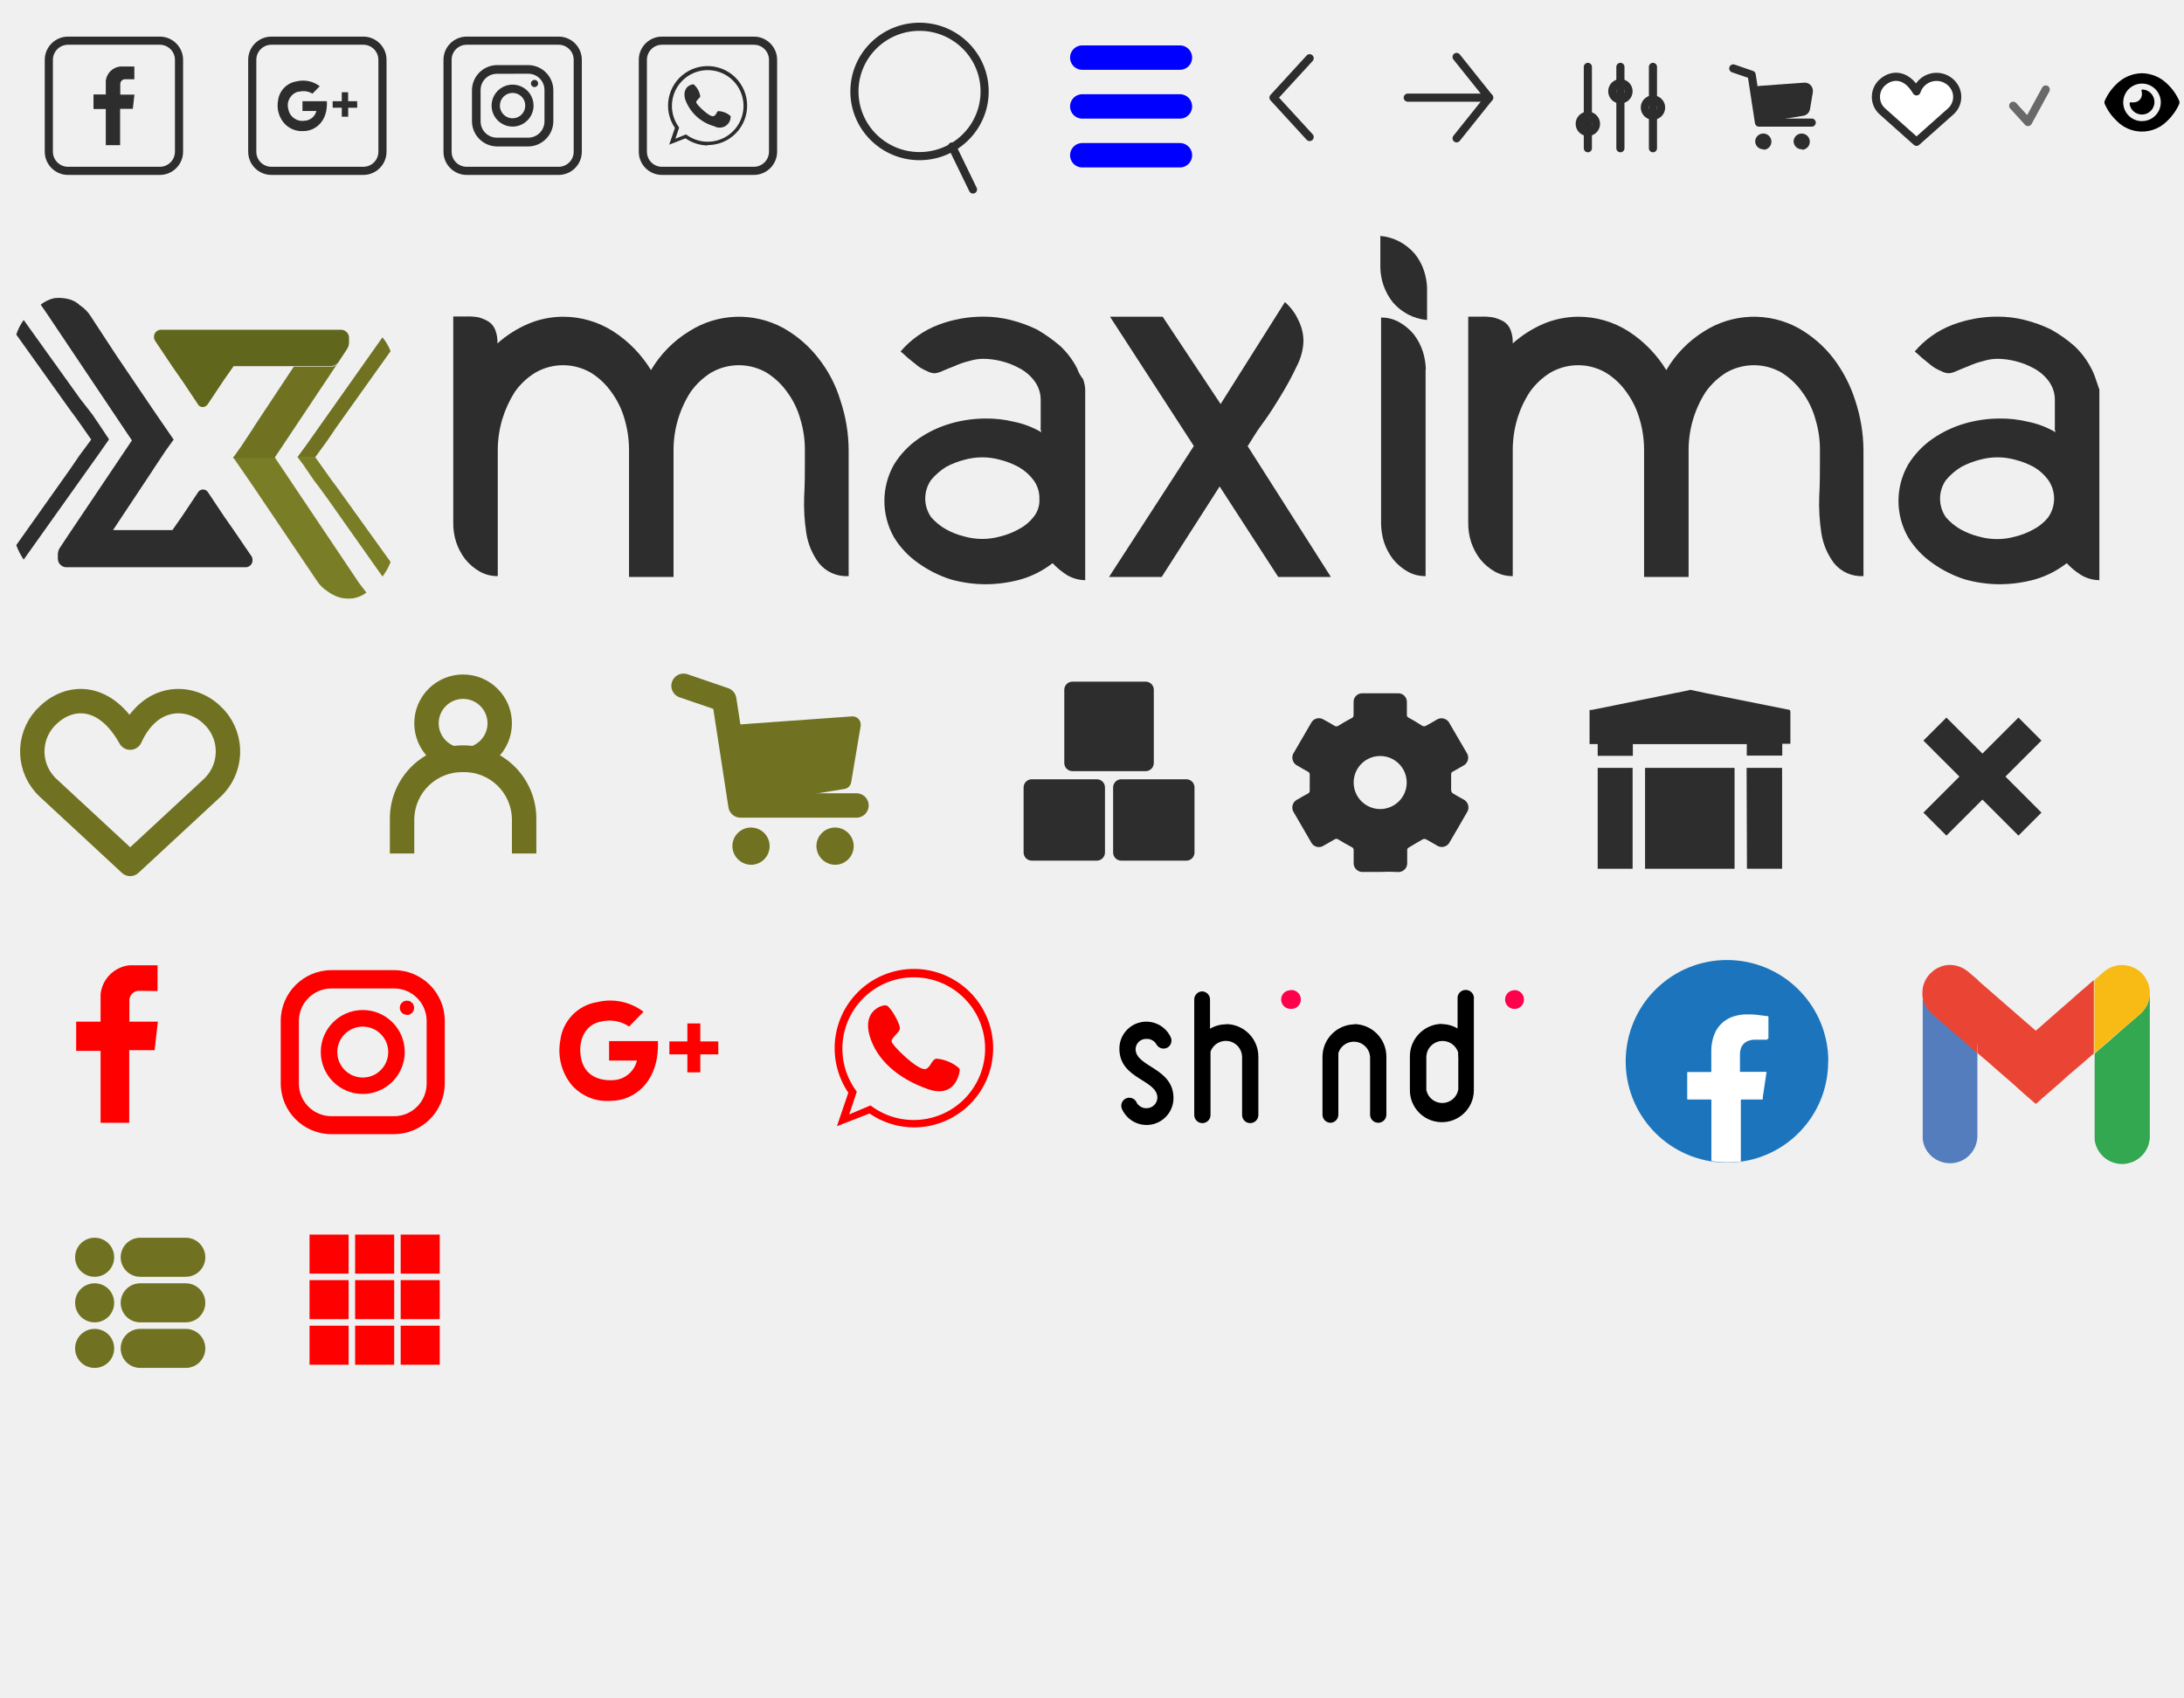
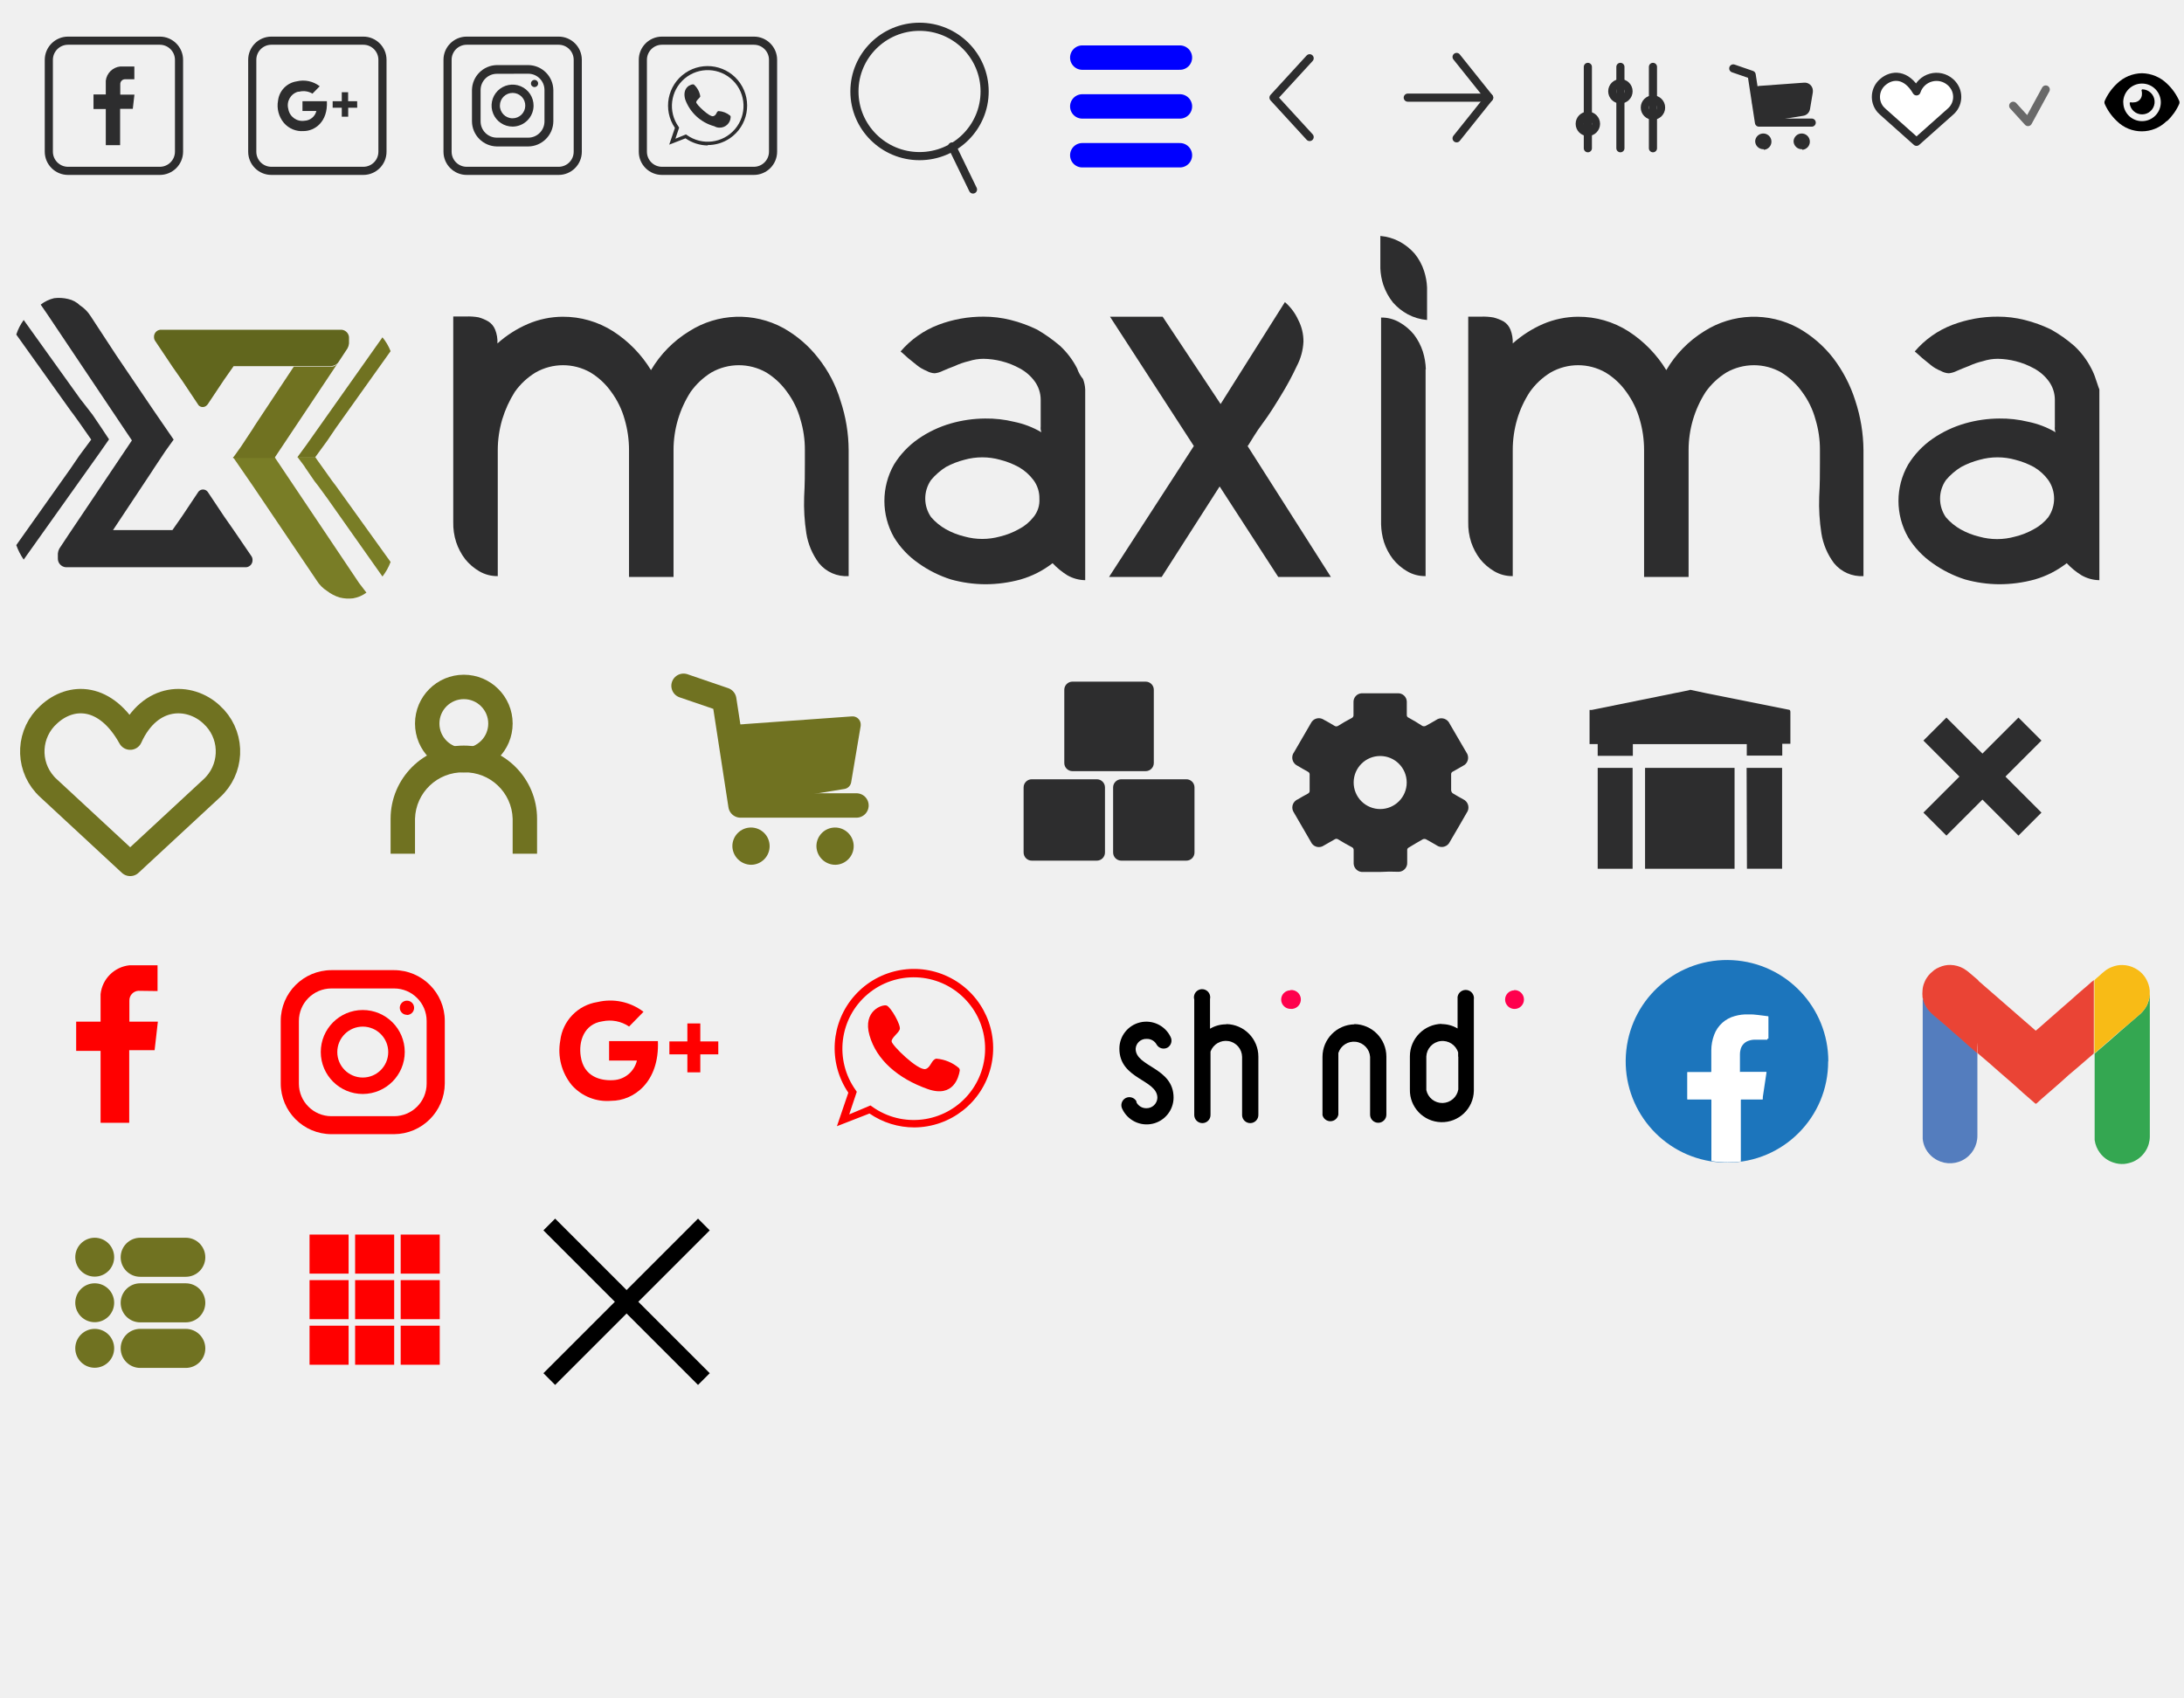
<svg xmlns="http://www.w3.org/2000/svg" id="Layer_1" data-name="Layer 1" width="268.39" height="208.61" viewBox="0 0 268.39 208.61">
  <defs>
    <style>
      .cls-1, .cls-11 {
        fill: #fff;
      }

      .cls-10, .cls-14, .cls-15, .cls-2, .cls-3, .cls-8, .cls-9 {
        fill: none;
      }

      .cls-11, .cls-14, .cls-3 {
        stroke: #2d2d2e;
      }

      .cls-10, .cls-11, .cls-15, .cls-3, .cls-9 {
        stroke-linecap: round;
      }

      .cls-11, .cls-15, .cls-3, .cls-8, .cls-9 {
        stroke-linejoin: round;
      }

      .cls-4 {
        fill: #2d2d2e;
      }

      .cls-5 {
        fill: #61661d;
      }

      .cls-6 {
        fill: #797d26;
      }

      .cls-7 {
        fill: #707221;
      }

      .cls-8, .cls-9 {
        stroke: #707221;
      }

      .cls-10, .cls-8, .cls-9 {
        stroke-width: 3px;
      }

      .cls-10 {
        stroke: blue;
      }

      .cls-12 {
        fill: red;
      }

      .cls-13 {
        fill: #fc0000;
      }

      .cls-14 {
        stroke-width: 4px;
      }

      .cls-15 {
        stroke: #696969;
      }

      .cls-16 {
        fill: #1c75bc;
      }

      .cls-17 {
        fill: #ea4435;
      }

      .cls-18 {
        fill: #34a751;
      }

      .cls-19 {
        fill: #547dbe;
      }

      .cls-20 {
        fill: #f8bb16;
      }

      .cls-21 {
+         clip-path: url(#clip-path);
+       }
+ 
+       .cls-22, .cls-23 {
+         fill-rule: evenodd;
+       }
+ 
+       .cls-23 {
+         fill: #ff004d;
+       }
+ 
+       .cls-24 {
        mask: url(#mask);
      }
- 
-       .cls-22 {
-         clip-path: url(#clip-path);
-       }
- 
-       .cls-23, .cls-24 {
-         fill-rule: evenodd;
-       }
- 
-       .cls-24 {
-         fill: #ff004d;
-       }
    </style>
-     <mask id="mask" x="44.91" y="88.9" width="24" height="19" maskUnits="userSpaceOnUse">
+     <clipPath id="clip-path">
+       <rect class="cls-2" x="137.39" y="121.51" width="50" height="16.89" />
+     </clipPath>
+     <mask id="mask" x="45" y="88.93" width="24" height="19" maskUnits="userSpaceOnUse">
      <g id="path-2-inside-1_323_9609" data-name="path-2-inside-1 323 9609">
-         <path class="cls-1" d="M47.91,104.9v-4.29a9,9,0,0,1,18,0v4.29" />
+         <path class="cls-1" d="M48,104.93v-4.29a9,9,0,0,1,18,0v4.29" />
      </g>
    </mask>
-     <clipPath id="clip-path">
-       <rect id="SVGID" class="cls-2" x="137.39" y="121.51" width="50" height="16.89" />
-     </clipPath>
  </defs>
  <g id="facebook-icon">
    <path id="Vector" class="cls-3" d="M19.64,21H8.36A2.36,2.36,0,0,1,6,18.64H6V7.36A2.36,2.36,0,0,1,8.36,5H19.64A2.36,2.36,0,0,1,22,7.36h0V18.65A2.36,2.36,0,0,1,19.64,21Z" />
    <path id="Vector_2" data-name="Vector 2" class="cls-4" d="M16.51,9.75V8.17H14.79A2,2,0,0,0,13,9.92v1.69H11.49V13.4H13v4.44h1.76V13.38h1.56l.2-1.75H14.78V10.35a.59.59,0,0,1,.57-.61h1.16Z" />
  </g>
  <g id="gmail-icon">
    <path id="Vector-2" class="cls-3" d="M44.65,21H33.36A2.35,2.35,0,0,1,31,18.66h0V7.36A2.35,2.35,0,0,1,33.34,5h11.3A2.35,2.35,0,0,1,47,7.34h0v11.3A2.35,2.35,0,0,1,44.66,21h0Z" />
    <path id="Vector_2-2" data-name="Vector 2-2" class="cls-4" d="M38.4,11.51l.89-.91a3.33,3.33,0,0,0-2.83-.6,2.71,2.71,0,0,0-2.29,2.36,3.33,3.33,0,0,0,.72,2.75,2.9,2.9,0,0,0,2.42,1c1.36,0,3-1.12,2.86-3.67h-3v1.2h1.71a1.56,1.56,0,0,1-1.45,1.2,1.75,1.75,0,0,1-2-1.44h0a1.73,1.73,0,0,1,1.2-2.13h.13A2.14,2.14,0,0,1,38.4,11.51Z" />
    <path id="Vector_3" data-name="Vector 3" class="cls-4" d="M43.89,12.44H42.78v-1.1H42v1.1H40.88v.8H42v1.1h.79v-1.1H43.9Z" />
  </g>
  <g id="instagram-icon">
    <path id="Vector-3" class="cls-3" d="M68.64,21H57.36A2.35,2.35,0,0,1,55,18.66h0V7.36A2.35,2.35,0,0,1,57.34,5h11.3A2.35,2.35,0,0,1,71,7.34h0v11.3A2.35,2.35,0,0,1,68.66,21h0Z" />
    <path id="Vector_2-3" data-name="Vector 2-3" class="cls-4" d="M64.91,18H61.06A3.11,3.11,0,0,1,58,14.91V11.06A3.11,3.11,0,0,1,61.06,8h3.85A3.11,3.11,0,0,1,68,11.06v3.85A3.12,3.12,0,0,1,64.91,18ZM61.06,9.07a2,2,0,0,0-2,2v3.85a2,2,0,0,0,2,2h3.85a2,2,0,0,0,2-2V11.06a2,2,0,0,0-2-2Z" />
    <path id="Vector_3-2" data-name="Vector 3-2" class="cls-4" d="M63,15.56A2.58,2.58,0,1,1,65.57,13v0h0A2.59,2.59,0,0,1,63,15.56Zm0-4.14A1.56,1.56,0,1,0,64.55,13,1.55,1.55,0,0,0,63,11.42Z" />
    <path id="Vector_4" data-name="Vector 4" class="cls-4" d="M65.69,10.7a.44.44,0,1,0-.44-.44.43.43,0,0,0,.42.44h0Z" />
  </g>
  <g>
    <path id="Vector-4" class="cls-3" d="M92.64,21H81.36A2.35,2.35,0,0,1,79,18.66h0V7.36A2.35,2.35,0,0,1,81.34,5h11.3A2.35,2.35,0,0,1,95,7.34h0v11.3A2.36,2.36,0,0,1,92.64,21Z" />
    <path id="Vector_2-4" data-name="Vector 2-4" class="cls-4" d="M87,17.88A4.87,4.87,0,0,1,84.24,17l-2,.78.7-2.06A4.86,4.86,0,1,1,89.69,17h0a4.81,4.81,0,0,1-2.75.83Zm-2.7-1.36.1.07a4.4,4.4,0,1,0-1-1l.06.09L83,17.05Z" />
  </g>
  <path id="Vector_3-3" data-name="Vector 3-3" class="cls-4" d="M89.74,14.22a.22.22,0,0,1,.05.17,1.34,1.34,0,0,1-1.38,1.3h0a1.23,1.23,0,0,1-.62-.17,5.27,5.27,0,0,1-3.59-3.31c-.42-1.52.8-1.92,1.06-1.83a2.47,2.47,0,0,1,.8,1.47c-.09.24-.51.47-.5.73s1.63,1.83,2.09,1.7.34-.57.65-.63A2.47,2.47,0,0,1,89.74,14.22Z" />
  <g id="maxima-logo">
    <path id="Vector-5" class="cls-5" d="M25.52,49.7l2-3L28.71,45h12a1.31,1.31,0,0,0,.82-.4l1.18-1.79a1.6,1.6,0,0,0,.18-.6v-.59A1,1,0,0,0,42,40.53H19.69a.86.86,0,0,0-.76.95h0v.05a.76.76,0,0,0,.11.33l2.19,3.27,1.18,1.69,2,3a.7.7,0,0,0,1,0h0Z" />
    <g id="Group">
      <path id="Vector_2-5" data-name="Vector 2-5" class="cls-6" d="M44.12,71.65,33.73,56.16H28.62l2.46,3.57,4.56,6.76,3.28,4.86a4,4,0,0,0,1.28,1.29,4.76,4.76,0,0,0,1.55.8,4.53,4.53,0,0,0,1.64.1,3.81,3.81,0,0,0,1.64-.7Z" />
      <path id="Vector_3-4" data-name="Vector 3-4" class="cls-6" d="M41.29,59.73l-.45-.59-.64-.9L39,56.56l-.27-.4H36.55l.82,1.09.19.3,1.09,1.59.46.59,1.09,1.49L47,70.86a6.84,6.84,0,0,0,1-1.79Z" />
    </g>
    <g id="Group_2" data-name="Group 2">
      <path id="Vector_4-2" data-name="Vector 4-2" class="cls-7" d="M47,41.46,37.65,54.69l-1.1,1.5h2.19l1.46-2,1.09-1.61L48,43.16A6.19,6.19,0,0,0,47,41.46Z" />
      <path id="Vector_5" data-name="Vector 5" class="cls-7" d="M40.75,45.07H36.1l-4.84,7.31-.18.3-1.46,2.21-1,1.4h5.11l7.75-11.62A.94.94,0,0,1,40.75,45.07Z" />
    </g>
    <g id="Group_3" data-name="Group 3">
      <path id="Vector_6" data-name="Vector 6" class="cls-4" d="M100.55,44a14.27,14.27,0,0,0-4.28-3.68,11.39,11.39,0,0,0-11.58.4A13.81,13.81,0,0,0,80,45.49a14.92,14.92,0,0,0-4.65-4.77,11.42,11.42,0,0,0-6.2-1.79,11,11,0,0,0-4.28.89,13.85,13.85,0,0,0-3.74,2.39,4.07,4.07,0,0,0-.28-1.69,2.11,2.11,0,0,0-.82-1A4.94,4.94,0,0,0,58.8,39a7.3,7.3,0,0,0-1.55-.1H55.7V64.16a7.45,7.45,0,0,0,.36,2.48,7.16,7.16,0,0,0,1.1,2.08,6.33,6.33,0,0,0,1.73,1.49,4.35,4.35,0,0,0,2.28.6V55.32a13.45,13.45,0,0,1,.55-3.78,13.89,13.89,0,0,1,1.54-3.37,8.59,8.59,0,0,1,2.56-2.39,6.81,6.81,0,0,1,6.74,0,8.59,8.59,0,0,1,2.56,2.39,10.35,10.35,0,0,1,1.64,3.37,13.44,13.44,0,0,1,.54,3.78V70.91h5.47V55.32a13.21,13.21,0,0,1,2.1-7.15,8.81,8.81,0,0,1,2.55-2.39,6.83,6.83,0,0,1,6.75,0,8.81,8.81,0,0,1,2.55,2.39,10.06,10.06,0,0,1,1.64,3.37,12.76,12.76,0,0,1,.55,3.78v1.59c0,1.19,0,2.58-.09,4.17a23.87,23.87,0,0,0,.27,4.47,8.26,8.26,0,0,0,1.55,3.67,4.35,4.35,0,0,0,3.65,1.59V55.32a19.49,19.49,0,0,0-1-6.06A15.65,15.65,0,0,0,100.55,44Z" />
      <path id="Vector_7" data-name="Vector 7" class="cls-4" d="M132.37,45.29a10,10,0,0,0-2.1-2.78,19.19,19.19,0,0,0-2.82-2,16.71,16.71,0,0,0-3.28-1.19,13.53,13.53,0,0,0-3.29-.4,15.54,15.54,0,0,0-5.56,1,11.49,11.49,0,0,0-4.65,3.28c.28.2.55.5.91.8l1.1.89a4.51,4.51,0,0,0,1.18.69,2.24,2.24,0,0,0,1,.3,2.9,2.9,0,0,0,1-.3c.45-.19.91-.39,1.46-.59a8.64,8.64,0,0,1,1.73-.6,5.92,5.92,0,0,1,1.82-.29,9.54,9.54,0,0,1,2.19.29,9.34,9.34,0,0,1,2.28.9,5.46,5.46,0,0,1,1.82,1.59,3.87,3.87,0,0,1,.73,2.28v3.28a1.36,1.36,0,0,0,.09.69,11,11,0,0,0-3.37-1.29,14.12,14.12,0,0,0-3.55-.4,15.73,15.73,0,0,0-4.2.6,13.72,13.72,0,0,0-4,1.89,10.67,10.67,0,0,0-3,3.17,9.07,9.07,0,0,0,0,8.94,10.59,10.59,0,0,0,3,3.18,14.29,14.29,0,0,0,4,2,16.13,16.13,0,0,0,4.2.59,16.5,16.5,0,0,0,4.37-.59,11.65,11.65,0,0,0,3.92-2,9,9,0,0,0,1.82,1.49,4.56,4.56,0,0,0,2.19.6V47.87a4.07,4.07,0,0,0-.27-1.29A4,4,0,0,1,132.37,45.29ZM127,63.56a5.48,5.48,0,0,1-1.82,1.49,8.93,8.93,0,0,1-2.28.89,8.14,8.14,0,0,1-4.38,0,8.93,8.93,0,0,1-2.28-.89,6.88,6.88,0,0,1-1.82-1.49,4,4,0,0,1,0-4.57,7.89,7.89,0,0,1,1.82-1.59,9.9,9.9,0,0,1,2.28-.89,8.14,8.14,0,0,1,4.38,0,9.9,9.9,0,0,1,2.28.89A5.94,5.94,0,0,1,127,59a3.7,3.7,0,0,1,.73,2.29A3.23,3.23,0,0,1,127,63.56Z" />
      <path id="Vector_8" data-name="Vector 8" class="cls-4" d="M153.25,54.72l.09.1c.45-.69,1-1.69,1.82-2.78s1.55-2.28,2.28-3.48A34.89,34.89,0,0,0,159.36,45a7.15,7.15,0,0,0,.82-3,5.69,5.69,0,0,0-.64-2.68,6.31,6.31,0,0,0-1.64-2.19L150,49.66l-7.12-10.73h-6.47l10.3,15.89L136.29,70.91h6.47l7.12-11.12,7.2,11.12h6.47Z" />
      <path id="Vector_9" data-name="Vector 9" class="cls-4" d="M225.27,44A14.35,14.35,0,0,0,221,40.32a11.39,11.39,0,0,0-11.58.4,13.79,13.79,0,0,0-4.65,4.77,14.92,14.92,0,0,0-4.65-4.77,11.42,11.42,0,0,0-6.2-1.79,11.13,11.13,0,0,0-4.29.89,14,14,0,0,0-3.73,2.39,4.23,4.23,0,0,0-.28-1.69,2.11,2.11,0,0,0-.82-1,5.33,5.33,0,0,0-1.27-.5,7.3,7.3,0,0,0-1.55-.1h-1.55V64.16a7.45,7.45,0,0,0,.36,2.48,7.16,7.16,0,0,0,1.1,2.08,6.33,6.33,0,0,0,1.73,1.49,4.35,4.35,0,0,0,2.28.6V55.32a13.44,13.44,0,0,1,.54-3.78A12.75,12.75,0,0,1,188,48.17a8.59,8.59,0,0,1,2.56-2.39,6.81,6.81,0,0,1,6.74,0,8.59,8.59,0,0,1,2.56,2.39,10.66,10.66,0,0,1,1.64,3.37,13.44,13.44,0,0,1,.54,3.78V70.91h5.47V55.32a13.21,13.21,0,0,1,2.1-7.15,8.81,8.81,0,0,1,2.55-2.39,6.83,6.83,0,0,1,6.75,0,8.81,8.81,0,0,1,2.55,2.39,10.06,10.06,0,0,1,1.64,3.37,12.76,12.76,0,0,1,.55,3.78v1.59c0,1.19,0,2.58-.09,4.17a23.87,23.87,0,0,0,.27,4.47,8.26,8.26,0,0,0,1.55,3.67A4.35,4.35,0,0,0,229,70.81V55.32a19.83,19.83,0,0,0-1-6.06A17.12,17.12,0,0,0,225.27,44Z" />
      <path id="Vector_10" data-name="Vector 10" class="cls-4" d="M257.54,46.58a7.32,7.32,0,0,0-.54-1.29,10,10,0,0,0-2.1-2.78,17,17,0,0,0-2.83-2,16.71,16.71,0,0,0-3.28-1.19,13.39,13.39,0,0,0-3.28-.4,15.54,15.54,0,0,0-5.56,1,11.39,11.39,0,0,0-4.65,3.28c.27.2.55.5.91.8l1.09.89a4.57,4.57,0,0,0,1.19.69,2.2,2.2,0,0,0,1,.3,2.9,2.9,0,0,0,1-.3c.45-.19.91-.39,1.45-.59a9,9,0,0,1,1.74-.6,5.92,5.92,0,0,1,1.82-.29,9.54,9.54,0,0,1,2.19.29,9.34,9.34,0,0,1,2.28.9,5.46,5.46,0,0,1,1.82,1.59,3.87,3.87,0,0,1,.73,2.28v3.28a1.36,1.36,0,0,0,.09.69,11,11,0,0,0-3.37-1.29,14.25,14.25,0,0,0-3.56-.4,15.6,15.6,0,0,0-4.19.6,13.72,13.72,0,0,0-4,1.89,10.67,10.67,0,0,0-3,3.17,9,9,0,0,0,0,8.94,10.59,10.59,0,0,0,3,3.18,14.29,14.29,0,0,0,4,2,16,16,0,0,0,4.19.59,16.63,16.63,0,0,0,4.38-.59,11.65,11.65,0,0,0,3.92-2,8.66,8.66,0,0,0,1.82,1.49,4.56,4.56,0,0,0,2.19.6V47.87C257.82,47.47,257.73,47.07,257.54,46.58Zm-5.83,17a5.82,5.82,0,0,1-1.82,1.49,8.93,8.93,0,0,1-2.28.89,8.14,8.14,0,0,1-4.38,0,8.93,8.93,0,0,1-2.28-.89,6.88,6.88,0,0,1-1.82-1.49,4,4,0,0,1,0-4.57A7.6,7.6,0,0,1,241,57.4a9.9,9.9,0,0,1,2.28-.89,8.14,8.14,0,0,1,4.38,0,9.9,9.9,0,0,1,2.28.89,5.89,5.89,0,0,1,1.77,1.6,4,4,0,0,1,0,4.57Z" />
      <path id="Vector_11" data-name="Vector 11" class="cls-4" d="M175.22,45.39a8.17,8.17,0,0,0-.37-2.19,7.13,7.13,0,0,0-1.09-2.08A6.29,6.29,0,0,0,172,39.63a4.35,4.35,0,0,0-2.28-.6V64.45a8.16,8.16,0,0,0,.36,2.19,7.16,7.16,0,0,0,1.1,2.08,6.33,6.33,0,0,0,1.73,1.49,4.35,4.35,0,0,0,2.28.6V45.39Z" />
      <path id="Vector_12" data-name="Vector 12" class="cls-4" d="M173.85,31.18A6.78,6.78,0,0,0,172,29.7a6.14,6.14,0,0,0-2.37-.7v4a7.58,7.58,0,0,0,.36,2,7.23,7.23,0,0,0,1.19,2.18A6.54,6.54,0,0,0,173,38.63a6.14,6.14,0,0,0,2.37.7v-4a7.58,7.58,0,0,0-.36-2A6.6,6.6,0,0,0,173.85,31.18Z" />
      <path id="Vector_13" data-name="Vector 13" class="cls-4" d="M28.71,65.15l-1.18-1.69-2-3a.72.72,0,0,0-1-.16.61.61,0,0,0-.16.16l-2,3-1.18,1.69h-7.3L18.7,57.9l.19-.3,1.45-2.18,1-1.39-2.46-3.58L14.31,43.7l-3.19-4.87a4.26,4.26,0,0,0-1.28-1.29,3,3,0,0,0-1.46-.79,4.8,4.8,0,0,0-1.73-.1A4.28,4.28,0,0,0,5,37.44l.82,1.19,10.39,15.5L8.47,65.65,7.29,67.43a1.6,1.6,0,0,0-.18.6v.59a1.06,1.06,0,0,0,1,1.1H30.26a.86.86,0,0,0,.77-.94v-.06h0a.76.76,0,0,0-.11-.33Z" />
      <path id="Vector_14" data-name="Vector 14" class="cls-4" d="M13.4,54l-.73-1.1-.19-.29L11.39,51l-.46-.6L9.84,49,2.91,39.33A6.43,6.43,0,0,0,2,41.12l6.66,9.33.45.6.64.89,1.18,1.69.28.4L9.75,56,8.66,57.6,2,67a7.87,7.87,0,0,0,.91,1.78l9.39-13.2Z" />
    </g>
  </g>
  <g id="search-icon">
    <ellipse class="cls-3" cx="113" cy="11.24" rx="8" ry="7.95" />
    <path class="cls-3" d="M117,18l2.57,5.29" />
  </g>
  <path id="heart" class="cls-8" d="M26,87.82c-2.71-2.52-7.56-2.56-10,2.84-3-5.4-7.28-5.36-10-2.84a6.1,6.1,0,0,0-.48,8.61,5.44,5.44,0,0,0,.48.48l10,9.27,10-9.27a6.13,6.13,0,0,0,.43-8.66h0C26.29,88.1,26.15,88,26,87.82Z" />
  <g id="cart-icon">
    <path id="Path_6" data-name="Path 6" class="cls-9" d="M84,84.29,89,86l2,13h14.25" />
    <g id="Ellipse_4" data-name="Ellipse 4">
      <path id="Vector-6" class="cls-7" d="M92.32,106.29A2.29,2.29,0,1,0,90,104,2.33,2.33,0,0,0,92.32,106.29Z" />
      <path id="Vector_2-6" data-name="Vector 2-6" class="cls-7" d="M92.32,105.51A1.51,1.51,0,1,0,90.77,104a1.52,1.52,0,0,0,1.55,1.51Z" />
    </g>
    <g id="Ellipse_4_1_2" data-name="Ellipse 4 1 2">
      <path id="Vector_3-5" data-name="Vector 3-5" class="cls-7" d="M102.69,106.29a2.29,2.29,0,1,0-2.36-2.29,2.32,2.32,0,0,0,2.35,2.29h0Z" />
      <path id="Vector_4-3" data-name="Vector 4-3" class="cls-7" d="M102.69,105.51a1.51,1.51,0,1,0-1.56-1.51,1.52,1.52,0,0,0,1.56,1.51Z" />
    </g>
    <path class="cls-7" d="M89,90.11a1,1,0,0,1,.93-1l14.77-1.06a1,1,0,0,1,1.07.92,1,1,0,0,1,0,.24l-1.17,6.94a1,1,0,0,1-.82.82L92.26,98.84a1,1,0,0,1-1-.53l-2.08-4a1,1,0,0,1-.11-.46Z" />
  </g>
  <g id="burger-menu-icon">
    <path id="bot" class="cls-10" d="M133,19.08h12" />
    <path id="mid" class="cls-10" d="M133,13.08h12" />
    <path id="top" class="cls-10" d="M133,7.08h12" />
  </g>
  <path id="Vector_2-2-2" data-name="Vector 2-2-2" class="cls-3" d="M160.94,7.16,156.5,12l4.44,4.84" />
  <g id="enter-icon">
    <path id="Vector-2-2" class="cls-3" d="M179,17l4-5-4-5" />
    <path class="cls-3" d="M183,12H173" />
  </g>
  <g>
    <g>
      <rect class="cls-4" x="125.79" y="95.78" width="10" height="10" rx="1" />
      <rect class="cls-4" x="136.79" y="95.78" width="10" height="10" rx="1" />
    </g>
    <rect class="cls-4" x="130.79" y="83.78" width="11" height="11" rx="1" />
  </g>
  <g id="Group-2">
-     <path class="cls-4" d="M169.63,107.17h-2.11a1.08,1.08,0,0,1-1.17-1v0a.61.61,0,0,1,0-.19v-1.49a.38.38,0,0,0-.25-.38c-.55-.29-1.1-.6-1.63-.93a.39.39,0,0,0-.48,0c-.43.25-.86.5-1.3.74a1.07,1.07,0,0,1-1.49-.26l-.09-.16c-.71-1.21-1.41-2.42-2.11-3.64a1.08,1.08,0,0,1,.29-1.51.51.51,0,0,1,.16-.09c.43-.25.85-.5,1.29-.73a.38.38,0,0,0,.21-.41V95.26a.37.37,0,0,0-.2-.4c-.44-.24-.86-.49-1.29-.74a1.11,1.11,0,0,1-.55-1.46,1.74,1.74,0,0,1,.11-.18c.69-1.2,1.39-2.4,2.09-3.6a1.08,1.08,0,0,1,1.44-.5l.14.08c.43.23.86.47,1.28.73a.42.42,0,0,0,.52,0c.52-.33,1.06-.64,1.6-.92a.39.39,0,0,0,.25-.42V86.33a1.06,1.06,0,0,1,1-1.12h4.45a1.06,1.06,0,0,1,1.1,1v1.63a.35.35,0,0,0,.24.38c.56.3,1.11.64,1.67,1a.49.49,0,0,0,.41,0c.44-.22.86-.49,1.29-.73a1.1,1.1,0,0,1,1.52.23.82.82,0,0,1,.12.2c.69,1.18,1.39,2.37,2.08,3.57A1.11,1.11,0,0,1,180,94h0a1.18,1.18,0,0,1-.19.11c-.42.24-.83.49-1.26.72a.35.35,0,0,0-.22.39v1.91a.54.54,0,0,0,.19.37c.42.26.86.5,1.29.74a1.11,1.11,0,0,1,.55,1.46l-.1.17c-.69,1.21-1.39,2.41-2.09,3.6a1.09,1.09,0,0,1-1.45.53h0a1,1,0,0,1-.17-.1c-.44-.25-.87-.52-1.32-.75a.48.48,0,0,0-.37,0c-.57.31-1.13.66-1.7,1a.35.35,0,0,0-.23.39v1.49a1.08,1.08,0,0,1-1,1.15h-.16A18.41,18.41,0,0,0,169.63,107.17Zm0-7.73a3.26,3.26,0,1,0-3.28-3.28,3.26,3.26,0,0,0,3.28,3.28Z" />
+     <path class="cls-4" d="M169.63,107.17h-2.11a1.08,1.08,0,0,1-1.17-1v0h0a.61.61,0,0,1,0-.19v-1.49a.38.38,0,0,0-.25-.38c-.55-.29-1.1-.6-1.63-.93a.39.39,0,0,0-.48,0c-.43.25-.86.5-1.3.74a1.07,1.07,0,0,1-1.49-.26l-.09-.16c-.71-1.21-1.41-2.42-2.11-3.64a1.08,1.08,0,0,1,.28-1.5h0a.51.51,0,0,1,.16-.09c.43-.25.85-.5,1.29-.73a.38.38,0,0,0,.21-.41V95.26a.37.37,0,0,0-.2-.4c-.44-.24-.86-.49-1.29-.74a1.11,1.11,0,0,1-.55-1.46,1.74,1.74,0,0,1,.11-.18c.69-1.2,1.39-2.4,2.09-3.6a1.08,1.08,0,0,1,1.44-.5l.14.08c.43.23.86.47,1.28.73a.42.42,0,0,0,.52,0c.52-.33,1.06-.64,1.6-.92a.39.39,0,0,0,.25-.42V86.33a1.06,1.06,0,0,1,1-1.12h4.45a1.06,1.06,0,0,1,1.1,1v1.63a.35.35,0,0,0,.24.38c.56.3,1.11.64,1.67,1a.49.49,0,0,0,.41,0c.44-.22.86-.49,1.29-.73a1.1,1.1,0,0,1,1.52.23.82.82,0,0,1,.12.2c.69,1.18,1.39,2.37,2.08,3.57A1.11,1.11,0,0,1,180,94h0a1.18,1.18,0,0,1-.19.11c-.42.24-.83.49-1.26.72a.35.35,0,0,0-.22.39v1.91a.54.54,0,0,0,.19.37c.42.26.86.5,1.29.74a1.11,1.11,0,0,1,.55,1.46l-.1.17c-.69,1.21-1.39,2.41-2.09,3.6a1.09,1.09,0,0,1-1.45.53h0a1,1,0,0,1-.17-.1c-.44-.25-.87-.52-1.32-.75a.48.48,0,0,0-.37,0c-.57.31-1.13.66-1.7,1a.35.35,0,0,0-.23.39V106a1.08,1.08,0,0,1-1,1.15h-.16A19.1,19.1,0,0,0,169.63,107.17Zm0-7.73a3.26,3.26,0,1,0-3.28-3.28,3.26,3.26,0,0,0,3.28,3.28Z" />
  </g>
  <g>
    <path id="Vector-3-2" class="cls-4" d="M207.7,84.78l2.07.44,10,2c.2,0,.25.11.25.31v3.89h-1v1.45h-4.36V91.46h-14V92.9h-4.32V91.45h-1V87.26h.26l10.26-2.08c.6-.11,1.2-.24,1.79-.37Z" />
    <path class="cls-4" d="M196.34,94.38h4.29v12.4h-4.29Z" />
    <path id="Vector_3-2-2" data-name="Vector 3-2-2" class="cls-4" d="M214.64,94.38H219v12.4h-4.32Z" />
    <path id="Vector_4-2-2" data-name="Vector 4-2-2" class="cls-4" d="M213.16,94.38h-11v12.4h11Z" />
  </g>
  <g>
    <path class="cls-3" d="M195.13,8.22v10" />
    <path class="cls-3" d="M199.13,8.22v10" />
    <path class="cls-3" d="M203.13,8.22v10" />
    <circle class="cls-3" cx="195.13" cy="15.22" r="1" />
    <circle class="cls-3" cx="199.13" cy="11.22" r="1" />
    <path class="cls-3" d="M204.13,13.22a1,1,0,1,1-1-1A1,1,0,0,1,204.13,13.22Z" />
  </g>
  <g id="cart-icon-2">
    <path id="Path_6-2" data-name="Path 6-2" class="cls-3" d="M213,8.41l2.26.78.9,5.88h6.48" />
    <g id="Ellipse_4-2" data-name="Ellipse 4-2">
-       <path id="Vector-4-2" class="cls-4" d="M216.76,18.41a1,1,0,1,0-1.07-1.06,1,1,0,0,0,1.05,1h0Z" />
+       <path id="Vector-4-2" class="cls-4" d="M216.76,18.41a1,1,0,1,0-.14-2,1,1,0,0,0-.93.93,1,1,0,0,0,1,1h.05Z" />
      <path id="Vector_2-3-2" data-name="Vector 2-3-2" class="cls-4" d="M216.76,18.05a.7.7,0,0,0,.71-.69h0a.69.69,0,0,0-.7-.68h0a.69.69,0,0,0-.7.68h0a.69.69,0,0,0,.69.69Z" />
    </g>
    <g id="Ellipse_4_1_2-2" data-name="Ellipse 4 1 2-2">
-       <path id="Vector_3-3-2" data-name="Vector 3-3-2" class="cls-4" d="M221.48,18.41a1,1,0,1,0-1.07-1.06,1,1,0,0,0,1.05,1h0Z" />
+       <path id="Vector_3-3-2" data-name="Vector 3-3-2" class="cls-4" d="M221.48,18.41a1,1,0,1,0-.14-2,1,1,0,0,0-.93.93,1,1,0,0,0,1,1h.05Z" />
      <path id="Vector_4-3-2" data-name="Vector 4-3-2" class="cls-4" d="M221.48,18.05a.69.69,0,0,0,.7-.68h0a.69.69,0,0,0-.7-.68h0a.69.69,0,0,0-.71.67h0a.7.7,0,0,0,.71.69Z" />
    </g>
    <path class="cls-4" d="M215.27,11.56a1,1,0,0,1,.93-1l5.51-.4a1,1,0,0,1,1.07.92,1,1,0,0,1,0,.25l-.35,2.08a1,1,0,0,1-.83.82l-4.46.73a1,1,0,0,1-1-.53l-.7-1.36a1,1,0,0,1-.11-.46Z" />
  </g>
-   <path id="heart-2" class="cls-11" d="M239.68,10.09a2.58,2.58,0,0,0-4.16,1.14c-1.25-2.16-3-2.14-4.15-1.14a2.39,2.39,0,0,0-.29,3.35,4,4,0,0,0,.29.29l4.15,3.7,4.16-3.7a2.38,2.38,0,0,0,.28-3.35v0A1.72,1.72,0,0,0,239.68,10.09Z" />
+   <path id="heart-2" class="cls-11" d="M239.68,10.09a2.58,2.58,0,0,0-4.16,1.14c-1.25-2.16-3-2.14-4.15-1.14a2.39,2.39,0,0,0-.29,3.35,4,4,0,0,0,.29.29l4.15,3.7,4.16-3.7a2.38,2.38,0,0,0,.28-3.35h0A1.92,1.92,0,0,0,239.68,10.09Z" />
  <path class="cls-12" d="M19.36,121.81v-3.17H15.92a4,4,0,0,0-3.56,3.55v3.38h-3v3.59h3V138h3.52v-8.92H19l.4-3.51H15.9V123a1.18,1.18,0,0,1,1.1-1.22h0Z" />
  <g id="instagram-icon-2">
    <path id="Vector_2-4-2" data-name="Vector 2-4-2" class="cls-12" d="M48.43,139.4h-7.7a6.24,6.24,0,0,1-6.23-6.23v-7.7a6.24,6.24,0,0,1,6.23-6.23h7.7a6.24,6.24,0,0,1,6.23,6.23v7.7A6.27,6.27,0,0,1,48.43,139.4Zm-7.7-17.91a4,4,0,0,0-4,4v7.7a4,4,0,0,0,4,4h7.7a4,4,0,0,0,4-4v-7.7a4,4,0,0,0-4-4Z" />
-     <path id="Vector_3-4-2" data-name="Vector 3-4-2" class="cls-12" d="M44.59,134.46a5.16,5.16,0,1,1,5.15-5.17h0A5.17,5.17,0,0,1,44.59,134.46Zm0-8.28a3.13,3.13,0,1,0,3.12,3.14h0A3.13,3.13,0,0,0,44.59,126.18Z" />
+     <path id="Vector_3-4-2" data-name="Vector 3-4-2" class="cls-12" d="M44.59,134.46a5.16,5.16,0,1,1,5.15-5.17h0A5.17,5.17,0,0,1,44.59,134.46Zm0-8.28a3.13,3.13,0,1,0,3.12,3.14h0a3.13,3.13,0,0,0-3.12-3.14Z" />
    <path id="Vector_4-4" data-name="Vector 4-4" class="cls-12" d="M50,124.75a.88.88,0,1,0-.87-.89h0a.87.87,0,0,0,.87.87h0Z" />
  </g>
  <g id="gmail-icon-2">
    <path id="Vector_2-5-2" data-name="Vector 2-5-2" class="cls-12" d="M77.31,126.17l1.77-1.81a6.73,6.73,0,0,0-5.65-1.2,5.44,5.44,0,0,0-4.58,4.74,6.72,6.72,0,0,0,1.43,5.49,5.8,5.8,0,0,0,4.84,1.91c2.72,0,5.93-2.25,5.73-7.34h-6v2.39h3.42a3.13,3.13,0,0,1-2.9,2.41c-1.56.1-3.63-.42-4-2.91-.3-1.85.41-4,2.66-4.32A4.28,4.28,0,0,1,77.31,126.17Z" />
    <path id="Vector_3-5-2" data-name="Vector 3-5-2" class="cls-12" d="M88.27,128H86.06v-2.21H84.47V128H82.26v1.59h2.21v2.21h1.59v-2.21h2.21Z" />
  </g>
  <g id="whatsapp-icon">
    <path id="Vector_2-6-2" data-name="Vector 2-6-2" class="cls-13" d="M112.37,138.57a9.71,9.71,0,0,1-5.52-1.71l-4,1.56,1.4-4.12a9.74,9.74,0,1,1,8.08,4.27Zm-5.4-2.7.2.14a8.77,8.77,0,1,0-2-2l.12.18-.93,2.78Z" />
    <path id="Vector_3-6" data-name="Vector 3-6" class="cls-13" d="M117.84,131.27a.42.42,0,0,1,.1.34c-.12.72-.74,3.36-3.92,2.25-3.66-1.29-6.31-3.58-7.17-6.61s1.6-3.84,2.11-3.66,1.79,2.43,1.61,2.93-1,1-1,1.47,3.26,3.66,4.18,3.4c.64-.18.7-1.15,1.31-1.27A4.83,4.83,0,0,1,117.84,131.27Z" />
  </g>
  <path class="cls-14" d="M249.46,89.61l-11.68,11.68" />
  <path class="cls-14" d="M249.46,101.29,237.78,89.61" />
  <path class="cls-15" d="M247.4,13l1.82,2,2.18-4" />
  <path class="cls-16" d="M224.66,130.45a12.4,12.4,0,0,1-12.36,12.44h-.09a12.17,12.17,0,0,1-2-.16,12.45,12.45,0,1,1,14.47-12.28Z" />
  <path class="cls-1" d="M217.2,127.66c0,.14,0,.13-.13.13h-1.38a2.22,2.22,0,0,0-.81.13,1.49,1.49,0,0,0-1,1.15,2.07,2.07,0,0,0-.06.5v2.17s0,.06.06,0H217c.1,0,.1,0,.08.1l-.45,3v.24a.06.06,0,0,1-.06.06H214c-.05,0-.07,0-.07.07v7.55a12.58,12.58,0,0,1-1.62.1,12.17,12.17,0,0,1-2-.16v-7.42c0-.16,0-.14-.15-.14h-2.7c-.13,0-.12,0-.12-.12v-3.19c0-.05,0-.07.06-.07h2.77c.15,0,.13,0,.13-.14V129.1a5.43,5.43,0,0,1,.35-1.91,3.72,3.72,0,0,1,2.55-2.31,5.35,5.35,0,0,1,1.64-.2,7,7,0,0,1,1.21.07c.4.07.79.08,1.18.15.09,0,.09,0,.09.1v2.66Z" />
  <path class="cls-17" d="M243,120.44l7.17,6.24.45-.38.92-.81.89-.78,1.14-1,.92-.8,1-.89,1.17-1a5.72,5.72,0,0,1,.65-.55v8.84a.25.25,0,0,0,0,.17h0l-.43.37-1.47,1.27-1.18,1-1,.9-.74.65-1.05.91c-.37.33-.76.65-1.12,1h0c-.12.11-.14.11-.27,0l-.94-.82c-.34-.29-.69-.59-1-.89l-1-.89-1.33-1.15c-.44-.4-.89-.79-1.34-1.18l-1.17-1-.25-.22v-8.86A.2.2,0,0,1,243,120.44Z" />
  <path class="cls-18" d="M257.38,129.51h0c.15-.11.28-.24.42-.36l1.6-1.38,1.13-1,1.22-1.06,1-.86a4,4,0,0,0,1-1.13,3.54,3.54,0,0,0,.37-1,1.36,1.36,0,0,1,.07-.53v17.5a3.34,3.34,0,0,1-.51,1.76,3.41,3.41,0,0,1-1.53,1.33,3.92,3.92,0,0,1-1.12.28,3.27,3.27,0,0,1-1.28-.16,3.31,3.31,0,0,1-1.69-1.2,3.39,3.39,0,0,1-.65-1.58V129.51Z" />
  <path class="cls-19" d="M243,129.46h0v10.1a3.37,3.37,0,0,1-5.33,2.79,2.61,2.61,0,0,1-.44-.37,3.22,3.22,0,0,1-.95-2,3.84,3.84,0,0,1,0-.48v-17c.05.14.07.3.11.45a3.58,3.58,0,0,0,1,1.54c.19.18.4.35.6.52l1.18,1,.84.75.91.78,1,.9.77.66A2.67,2.67,0,0,0,243,129.46Z" />
-   <path class="cls-20" d="M264.18,122.21a1.36,1.36,0,0,1-.07.53,4,4,0,0,1-.37,1,4.11,4.11,0,0,1-1,1.12l-1,.87-1.21,1-1.14,1-1.59,1.39a4.87,4.87,0,0,1-.42.35v-9h0c.18-.19.38-.34.57-.51s.44-.41.68-.59a3.07,3.07,0,0,1,.93-.53,3.22,3.22,0,0,1,1.3-.23,3.37,3.37,0,0,1,1.49.39,3.32,3.32,0,0,1,1.56,1.68,3.79,3.79,0,0,1,.21.65l.06.4A4,4,0,0,1,264.18,122.21Z" />
-   <path class="cls-17" d="M243,129.46c-.12-.08-.22-.19-.33-.28l-.77-.66-1-.9-.91-.78-.84-.75-1.18-1c-.2-.17-.41-.34-.6-.52a3.58,3.58,0,0,1-1-1.54,1.48,1.48,0,0,0-.11-.45,4.41,4.41,0,0,1,0-.89,2.88,2.88,0,0,1,.22-.92,2.71,2.71,0,0,1,.33-.63,3,3,0,0,1,.43-.52l.44-.38a2.76,2.76,0,0,1,.65-.36,3.1,3.1,0,0,1,1.38-.28,3.45,3.45,0,0,1,1.57.43,4.66,4.66,0,0,1,.81.59l1,.85v7.4A9.25,9.25,0,0,0,243,129.46Z" />
-   <g>
-     <path class="cls-7" d="M11.63,152.13h0a2.39,2.39,0,0,1,2.4,2.4h0a2.39,2.39,0,0,1-2.4,2.4h0a2.39,2.39,0,0,1-2.4-2.4h0A2.39,2.39,0,0,1,11.63,152.13Z" />
+   <path class="cls-20" d="M264.18,122.21a1.36,1.36,0,0,1-.07.53,4,4,0,0,1-.37,1,4.11,4.11,0,0,1-1,1.12l-1,.87-1.21,1-1.14,1-1.59,1.39a4.87,4.87,0,0,1-.42.35v-9h0c.18-.19.38-.34.57-.51s.44-.41.68-.59a3.07,3.07,0,0,1,.93-.53,3.22,3.22,0,0,1,1.3-.23,3.37,3.37,0,0,1,1.49.39,3.32,3.32,0,0,1,1.56,1.68,3.79,3.79,0,0,1,.21.65l.06.4A3.84,3.84,0,0,1,264.18,122.21Z" />
+   <path class="cls-17" d="M243,129.46c-.12-.08-.22-.19-.33-.28l-.77-.66-1-.9-.91-.78-.84-.75-1.18-1c-.2-.17-.41-.34-.6-.52a3.58,3.58,0,0,1-1-1.54,1.41,1.41,0,0,0-.11-.45,4.41,4.41,0,0,1,0-.89,2.88,2.88,0,0,1,.22-.92,2.53,2.53,0,0,1,.33-.63,3,3,0,0,1,.43-.52l.44-.38a2.76,2.76,0,0,1,.65-.36,3.1,3.1,0,0,1,1.38-.28,3.45,3.45,0,0,1,1.57.43,4.66,4.66,0,0,1,.81.59l1,.85v7.4A8.49,8.49,0,0,0,243,129.46Z" />
+   <g>
+     <path class="cls-7" d="M11.63,152.13h0a2.39,2.39,0,0,1,2.4,2.38v0h0a2.39,2.39,0,0,1-2.38,2.4h0a2.39,2.39,0,0,1-2.4-2.38v0h0a2.39,2.39,0,0,1,2.38-2.4Z" />
    <rect class="cls-7" x="14.83" y="152.13" width="10.4" height="4.8" rx="2.4" />
-     <path class="cls-7" d="M11.63,157.73h0a2.39,2.39,0,0,1,2.4,2.4h0a2.39,2.39,0,0,1-2.4,2.4h0a2.39,2.39,0,0,1-2.4-2.4h0A2.39,2.39,0,0,1,11.63,157.73Z" />
-     <path class="cls-7" d="M11.63,163.33h0a2.39,2.39,0,0,1,2.4,2.4h0a2.39,2.39,0,0,1-2.4,2.4h0a2.39,2.39,0,0,1-2.4-2.4h0A2.39,2.39,0,0,1,11.63,163.33Z" />
+     <path class="cls-7" d="M11.63,157.73h0a2.39,2.39,0,0,1,2.4,2.38v0h0a2.39,2.39,0,0,1-2.38,2.4h0a2.39,2.39,0,0,1-2.4-2.38v0h0a2.39,2.39,0,0,1,2.38-2.4Z" />
+     <path class="cls-7" d="M11.63,163.33h0a2.39,2.39,0,0,1,2.4,2.38v0h0a2.39,2.39,0,0,1-2.38,2.4h0a2.39,2.39,0,0,1-2.4-2.38v0h0a2.39,2.39,0,0,1,2.38-2.4Z" />
    <rect class="cls-7" x="14.83" y="157.73" width="10.4" height="4.8" rx="2.4" />
    <rect class="cls-7" x="14.83" y="163.33" width="10.4" height="4.8" rx="2.4" />
  </g>
  <g id="filter-icon">
    <g>
      <rect class="cls-12" x="38.04" y="151.74" width="4.8" height="4.8" />
      <rect class="cls-12" x="43.64" y="151.74" width="4.8" height="4.8" />
      <rect class="cls-12" x="49.24" y="151.74" width="4.8" height="4.8" />
      <rect class="cls-12" x="38.04" y="157.34" width="4.8" height="4.8" />
      <rect class="cls-12" x="38.04" y="162.94" width="4.8" height="4.8" />
      <rect class="cls-12" x="43.64" y="157.34" width="4.8" height="4.8" />
      <rect class="cls-12" x="43.64" y="162.94" width="4.8" height="4.8" />
      <rect class="cls-12" x="49.24" y="157.34" width="4.8" height="4.8" />
      <rect class="cls-12" x="49.24" y="162.94" width="4.8" height="4.8" />
    </g>
  </g>
-   <path d="M263.22,9a4.5,4.5,0,0,0-3.08,1.29,6.36,6.36,0,0,0-1.49,2.1.53.53,0,0,0,0,.39,6.46,6.46,0,0,0,1.49,2.1,4.33,4.33,0,0,0,6.17,0,6.46,6.46,0,0,0,1.49-2.1.53.53,0,0,0,0-.39,6.36,6.36,0,0,0-1.49-2.1A4.53,4.53,0,0,0,263.22,9Zm-2.3,3.58a2.31,2.31,0,1,1,2.3,2.31A2.3,2.3,0,0,1,260.92,12.54Zm2.3-1a1,1,0,0,1-1,1,1.2,1.2,0,0,1-.33,0,.13.13,0,0,0-.18.12,1.26,1.26,0,0,0,.05.33A1.54,1.54,0,1,0,263.29,11a.13.13,0,0,0-.12.18,1.26,1.26,0,0,1,.05.33Z" />
-   <g id="user-icon">
-     <path id="Ellipse_3" data-name="Ellipse 3" class="cls-9" d="M61.41,88.9a4.5,4.5,0,1,1-4.5-4.5A4.5,4.5,0,0,1,61.41,88.9Z" />
-     <g id="Path_5" data-name="Path 5">
-       <g class="cls-21">
-         <path class="cls-7" d="M44.91,104.9a3,3,0,0,0,6,0Zm18,0a3,3,0,0,0,6,0Zm-12,0v-4.29h-6v4.29Zm0-4.29a5.87,5.87,0,0,1,6-5.71v-6a11.87,11.87,0,0,0-12,11.71Zm6-5.71a5.87,5.87,0,0,1,6,5.71h6a11.87,11.87,0,0,0-12-11.71Zm6,5.71v4.29h6v-4.29Z" />
-       </g>
-     </g>
-   </g>
+   <path d="M263.22,9a4.5,4.5,0,0,0-3.08,1.29,6.49,6.49,0,0,0-1.49,2.1.53.53,0,0,0,0,.39,6.49,6.49,0,0,0,1.49,2.1,4.34,4.34,0,0,0,6.12,0l.05,0a6.49,6.49,0,0,0,1.49-2.1.53.53,0,0,0,0-.39,6.49,6.49,0,0,0-1.49-2.1A4.53,4.53,0,0,0,263.22,9Zm-2.3,3.58a2.31,2.31,0,1,1,2.31,2.31h0a2.3,2.3,0,0,1-2.3-2.3v0Zm2.3-1a1,1,0,0,1-1,1,.92.92,0,0,1-.33,0,.12.12,0,0,0-.17.07.09.09,0,0,0,0,0,1.26,1.26,0,0,0,.05.33,1.54,1.54,0,1,0,1.53-2,.13.13,0,0,0-.13.13.09.09,0,0,0,0,0,1.26,1.26,0,0,1,.05.33Z" />
  <g id="shindi">
    <g id="Group_585" data-name="Group 585">
-       <g class="cls-22">
+       <g class="cls-21">
        <g id="Group_584" data-name="Group 584">
-           <path id="Path_2233" data-name="Path 2233" class="cls-23" d="M139.66,135.49a1.37,1.37,0,0,0,1.22.72,1.33,1.33,0,0,0,1.35-1.27c0-2.28-4.67-2.26-4.67-6.05a3.31,3.31,0,0,1,6.28-1.47h0a1,1,0,0,1-.41,1.36h0a1,1,0,0,1-1.29-.37h0a1.33,1.33,0,0,0-1.23-.72,1.29,1.29,0,0,0-1.36,1.24v0h0c0,2.24,4.66,2.28,4.66,6.05a3.31,3.31,0,0,1-6.3,1.4h0a1,1,0,0,1,.41-1.35h0a1,1,0,0,1,1.32.39h0Z" />
-           <path id="Path_2234" data-name="Path 2234" class="cls-24" d="M186.09,121.69h0a1.16,1.16,0,1,1-1.13,1.18h0a1.14,1.14,0,0,1,1.12-1.16h0" />
-           <path id="Path_2235" data-name="Path 2235" class="cls-24" d="M158.57,121.69h0a1.16,1.16,0,1,1,.05,2.31,1.15,1.15,0,0,1-1.18-1.13h0a1.14,1.14,0,0,1,1.12-1.16h0" />
-           <path id="Path_2236" data-name="Path 2236" class="cls-23" d="M179.21,129.9v4a2,2,0,0,1-3.93.08v-4.14a2,2,0,0,1,3.91-.48v.48m-2-4h0a4,4,0,0,0-3.93,4v4.06a3.93,3.93,0,1,0,7.86.19V122.85a1,1,0,1,0-2-.33h0v3.89a3.86,3.86,0,0,0-2-.54Z" />
-           <path id="Path_2237" data-name="Path 2237" class="cls-23" d="M166.43,125.87h0a4,4,0,0,1,3.94,4V137a1,1,0,0,1-2,0h0V129.9a2,2,0,0,0-3.9-.48v.16a1,1,0,0,0,0,.24V137a1,1,0,0,1-.95,1,1,1,0,0,1-1-.94h0V129.9a4,4,0,0,1,3.93-4" />
-           <path id="Path_2238" data-name="Path 2238" class="cls-23" d="M150.71,125.87h0a4,4,0,0,1,3.93,4V137a1,1,0,0,1-2,.08h0V129.9a2,2,0,0,0-3.88-.65V137a1,1,0,0,1-2,.08h0V122.85a1,1,0,0,1,.94-1,1,1,0,0,1,1,.94h0v3.65a3.85,3.85,0,0,1,2-.54" />
+           <path id="Path_2233" data-name="Path 2233" class="cls-22" d="M139.66,135.49a1.35,1.35,0,0,0,1.22.72,1.33,1.33,0,0,0,1.35-1.27c0-2.28-4.67-2.26-4.67-6.05a3.31,3.31,0,0,1,6.28-1.47h0a1,1,0,0,1-.4,1.36h0a1,1,0,0,1-1.29-.37h0a1.33,1.33,0,0,0-1.23-.72,1.29,1.29,0,0,0-1.36,1.22v0h0c0,2.24,4.66,2.28,4.66,6a3.31,3.31,0,0,1-6.3,1.4h0a1,1,0,0,1,.41-1.35h0a1,1,0,0,1,1.32.39h0Z" />
+           <path id="Path_2234" data-name="Path 2234" class="cls-23" d="M186.09,121.69h0a1.16,1.16,0,1,1-1.13,1.19h0a1.14,1.14,0,0,1,1.12-1.16h0" />
+           <path id="Path_2235" data-name="Path 2235" class="cls-23" d="M158.57,121.69h0a1.16,1.16,0,0,1,.26,2.31h-.21a1.15,1.15,0,0,1-1.18-1.12h0a1.14,1.14,0,0,1,1.12-1.16h0" />
+           <path id="Path_2236" data-name="Path 2236" class="cls-22" d="M179.21,129.9v4a2,2,0,0,1-3.93.08v-4.14a2,2,0,0,1,3.91-.48v.48m-2-4h0a4,4,0,0,0-3.93,4v4.06a3.93,3.93,0,0,0,7.86.19V122.85a1,1,0,1,0-2-.33h0v3.89a3.8,3.8,0,0,0-2-.54Z" />
+           <path id="Path_2237" data-name="Path 2237" class="cls-22" d="M166.43,125.87h0a4,4,0,0,1,3.94,4V137a1,1,0,0,1-2,0h0v-7.1a2,2,0,0,0-3.9-.48v.16a1,1,0,0,0,0,.24V137a1,1,0,0,1-1.95.06h0V129.9a4,4,0,0,1,3.93-4" />
+           <path id="Path_2238" data-name="Path 2238" class="cls-22" d="M150.71,125.87h0a4,4,0,0,1,3.93,4V137a1,1,0,1,1-2,.08h0V129.9a2,2,0,0,0-3.88-.65V137a1,1,0,1,1-2,.08h0V122.85a1,1,0,1,1,1.94-.06h0v3.65a3.8,3.8,0,0,1,2-.54" />
        </g>
      </g>
    </g>
  </g>
+   <g>
+     <path id="Ellipse_3" data-name="Ellipse 3" class="cls-9" d="M61.5,88.93a4.5,4.5,0,1,1-4.5-4.5A4.5,4.5,0,0,1,61.5,88.93Z" />
+     <g id="Path_5" data-name="Path 5">
+       <g class="cls-24">
+         <path class="cls-7" d="M45,104.93a3,3,0,0,0,6,0Zm18,0a3,3,0,0,0,6,0Zm-12,0v-4.29H45v4.29Zm0-4.29a5.87,5.87,0,0,1,6-5.71v-6a11.87,11.87,0,0,0-12,11.71Zm6-5.71a5.87,5.87,0,0,1,6,5.71h6A11.87,11.87,0,0,0,57,88.93Zm6,5.71v4.29h6v-4.29Z" />
+       </g>
+     </g>
+   </g>
+   <path d="M68.22,149.78l-1.44,1.44L75.56,160l-8.78,8.78,1.44,1.44L77,161.44l8.78,8.78,1.44-1.44L78.44,160l8.78-8.78-1.44-1.44L77,158.56Z" />
</svg>
